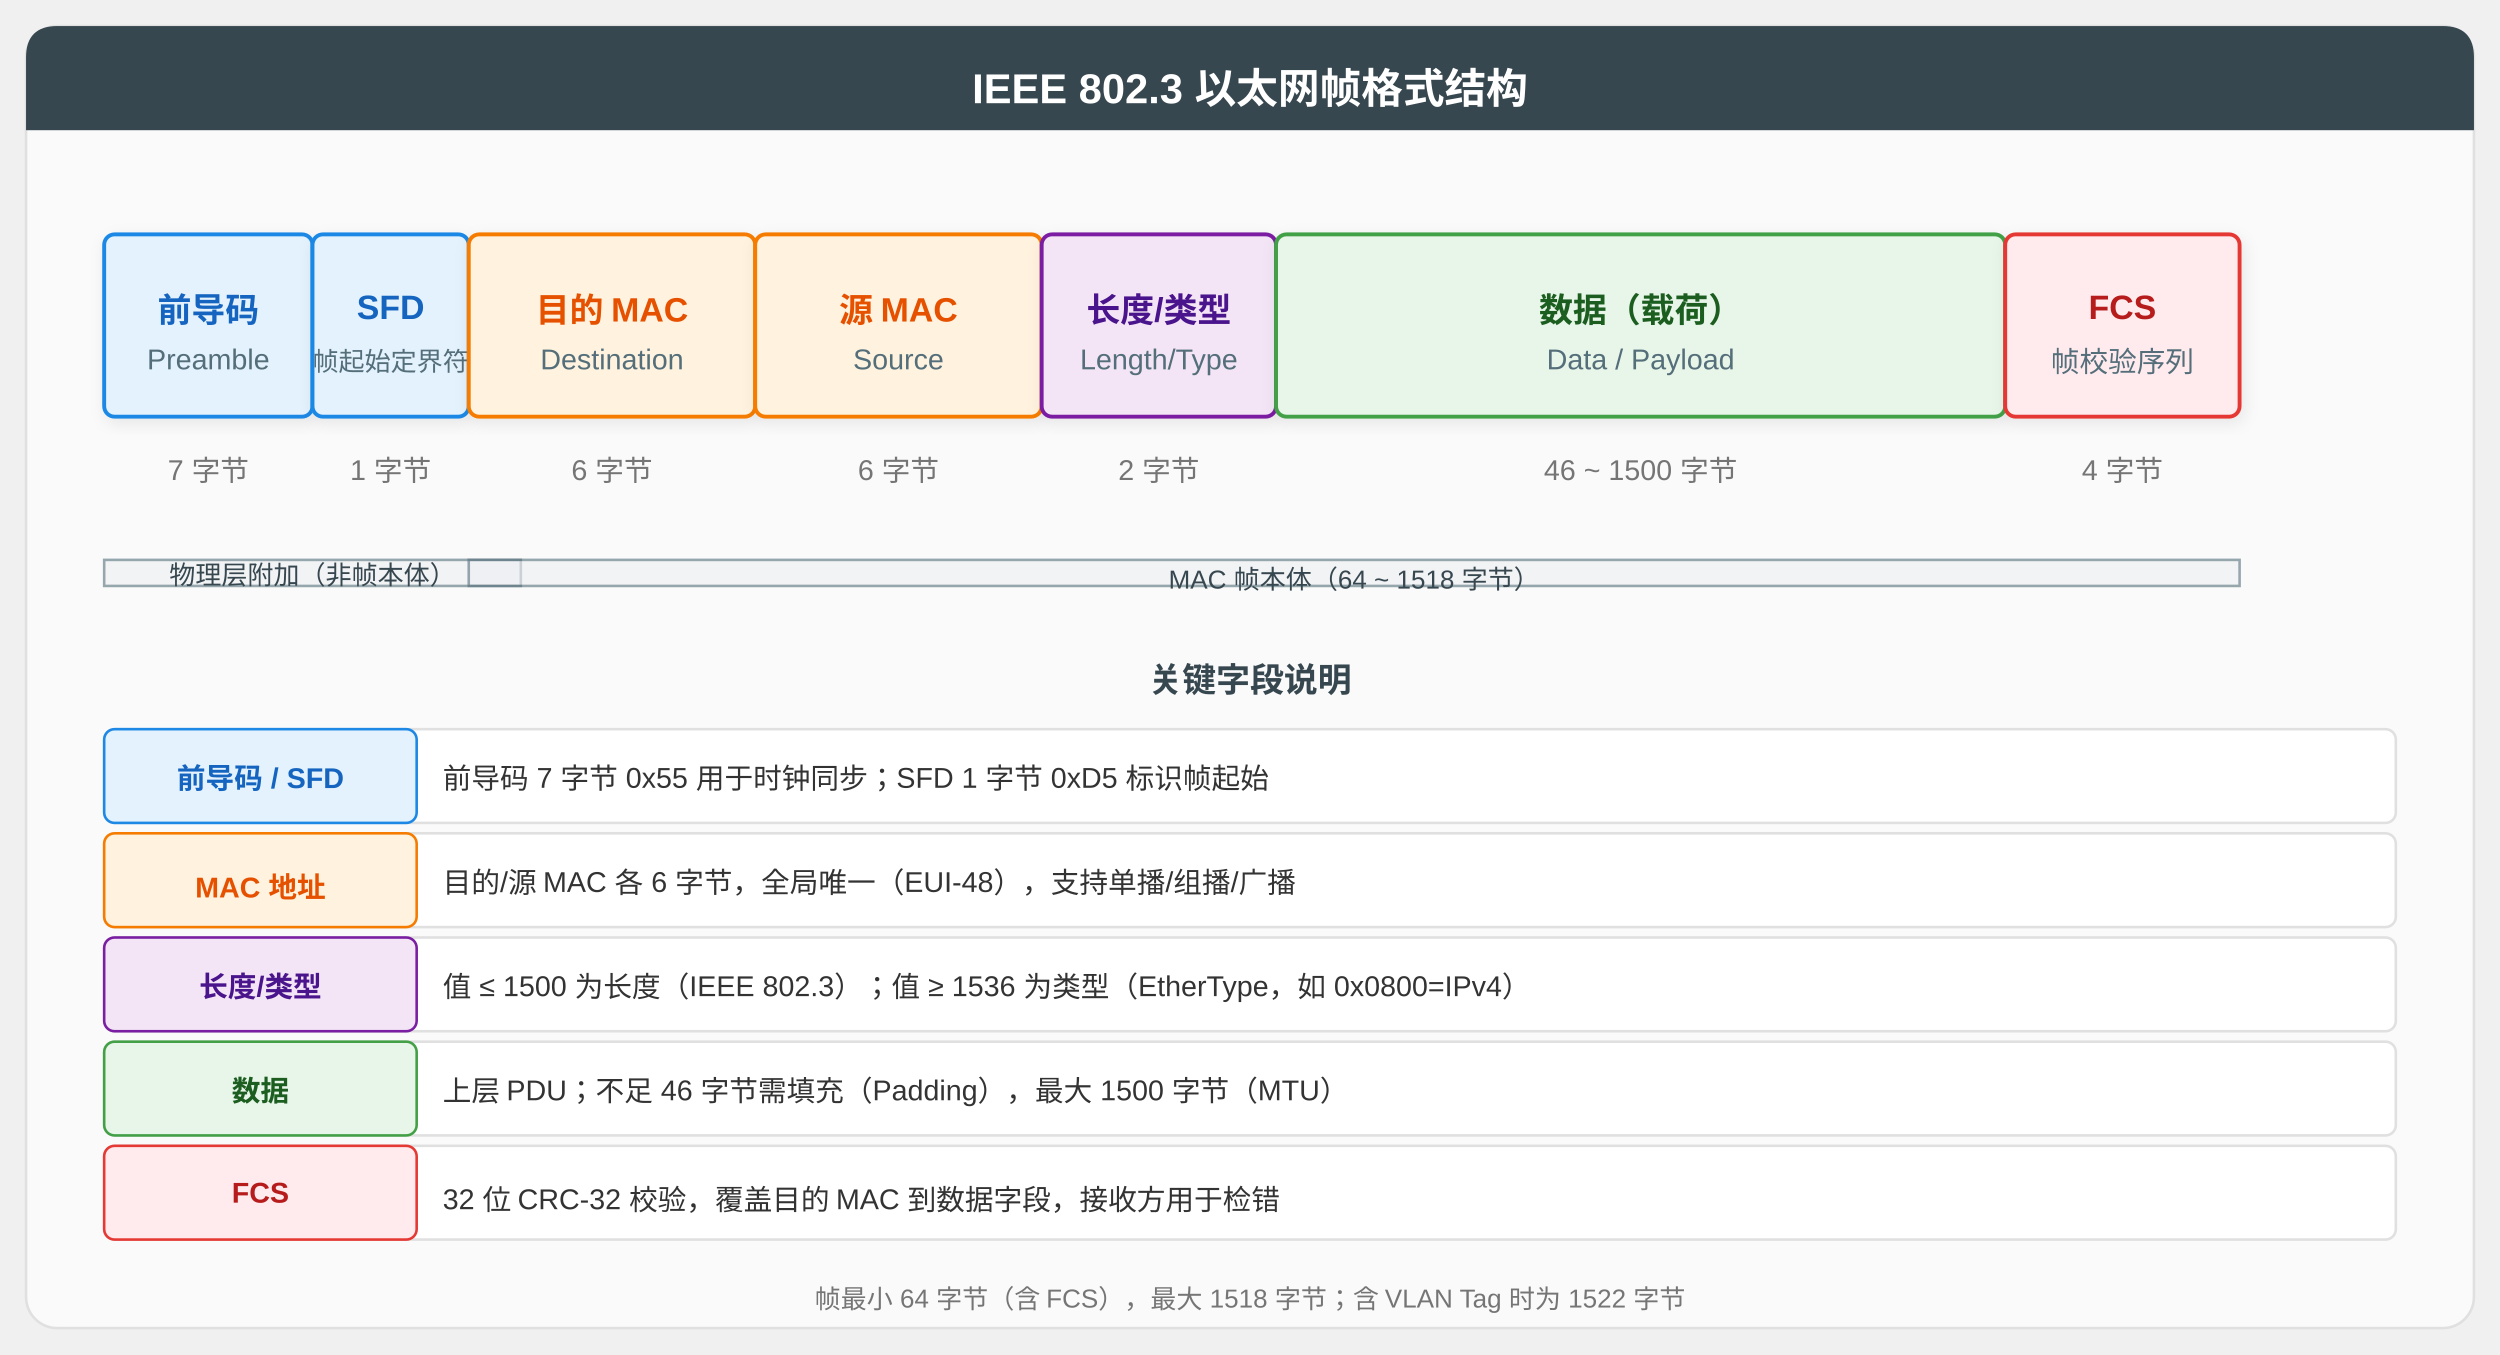
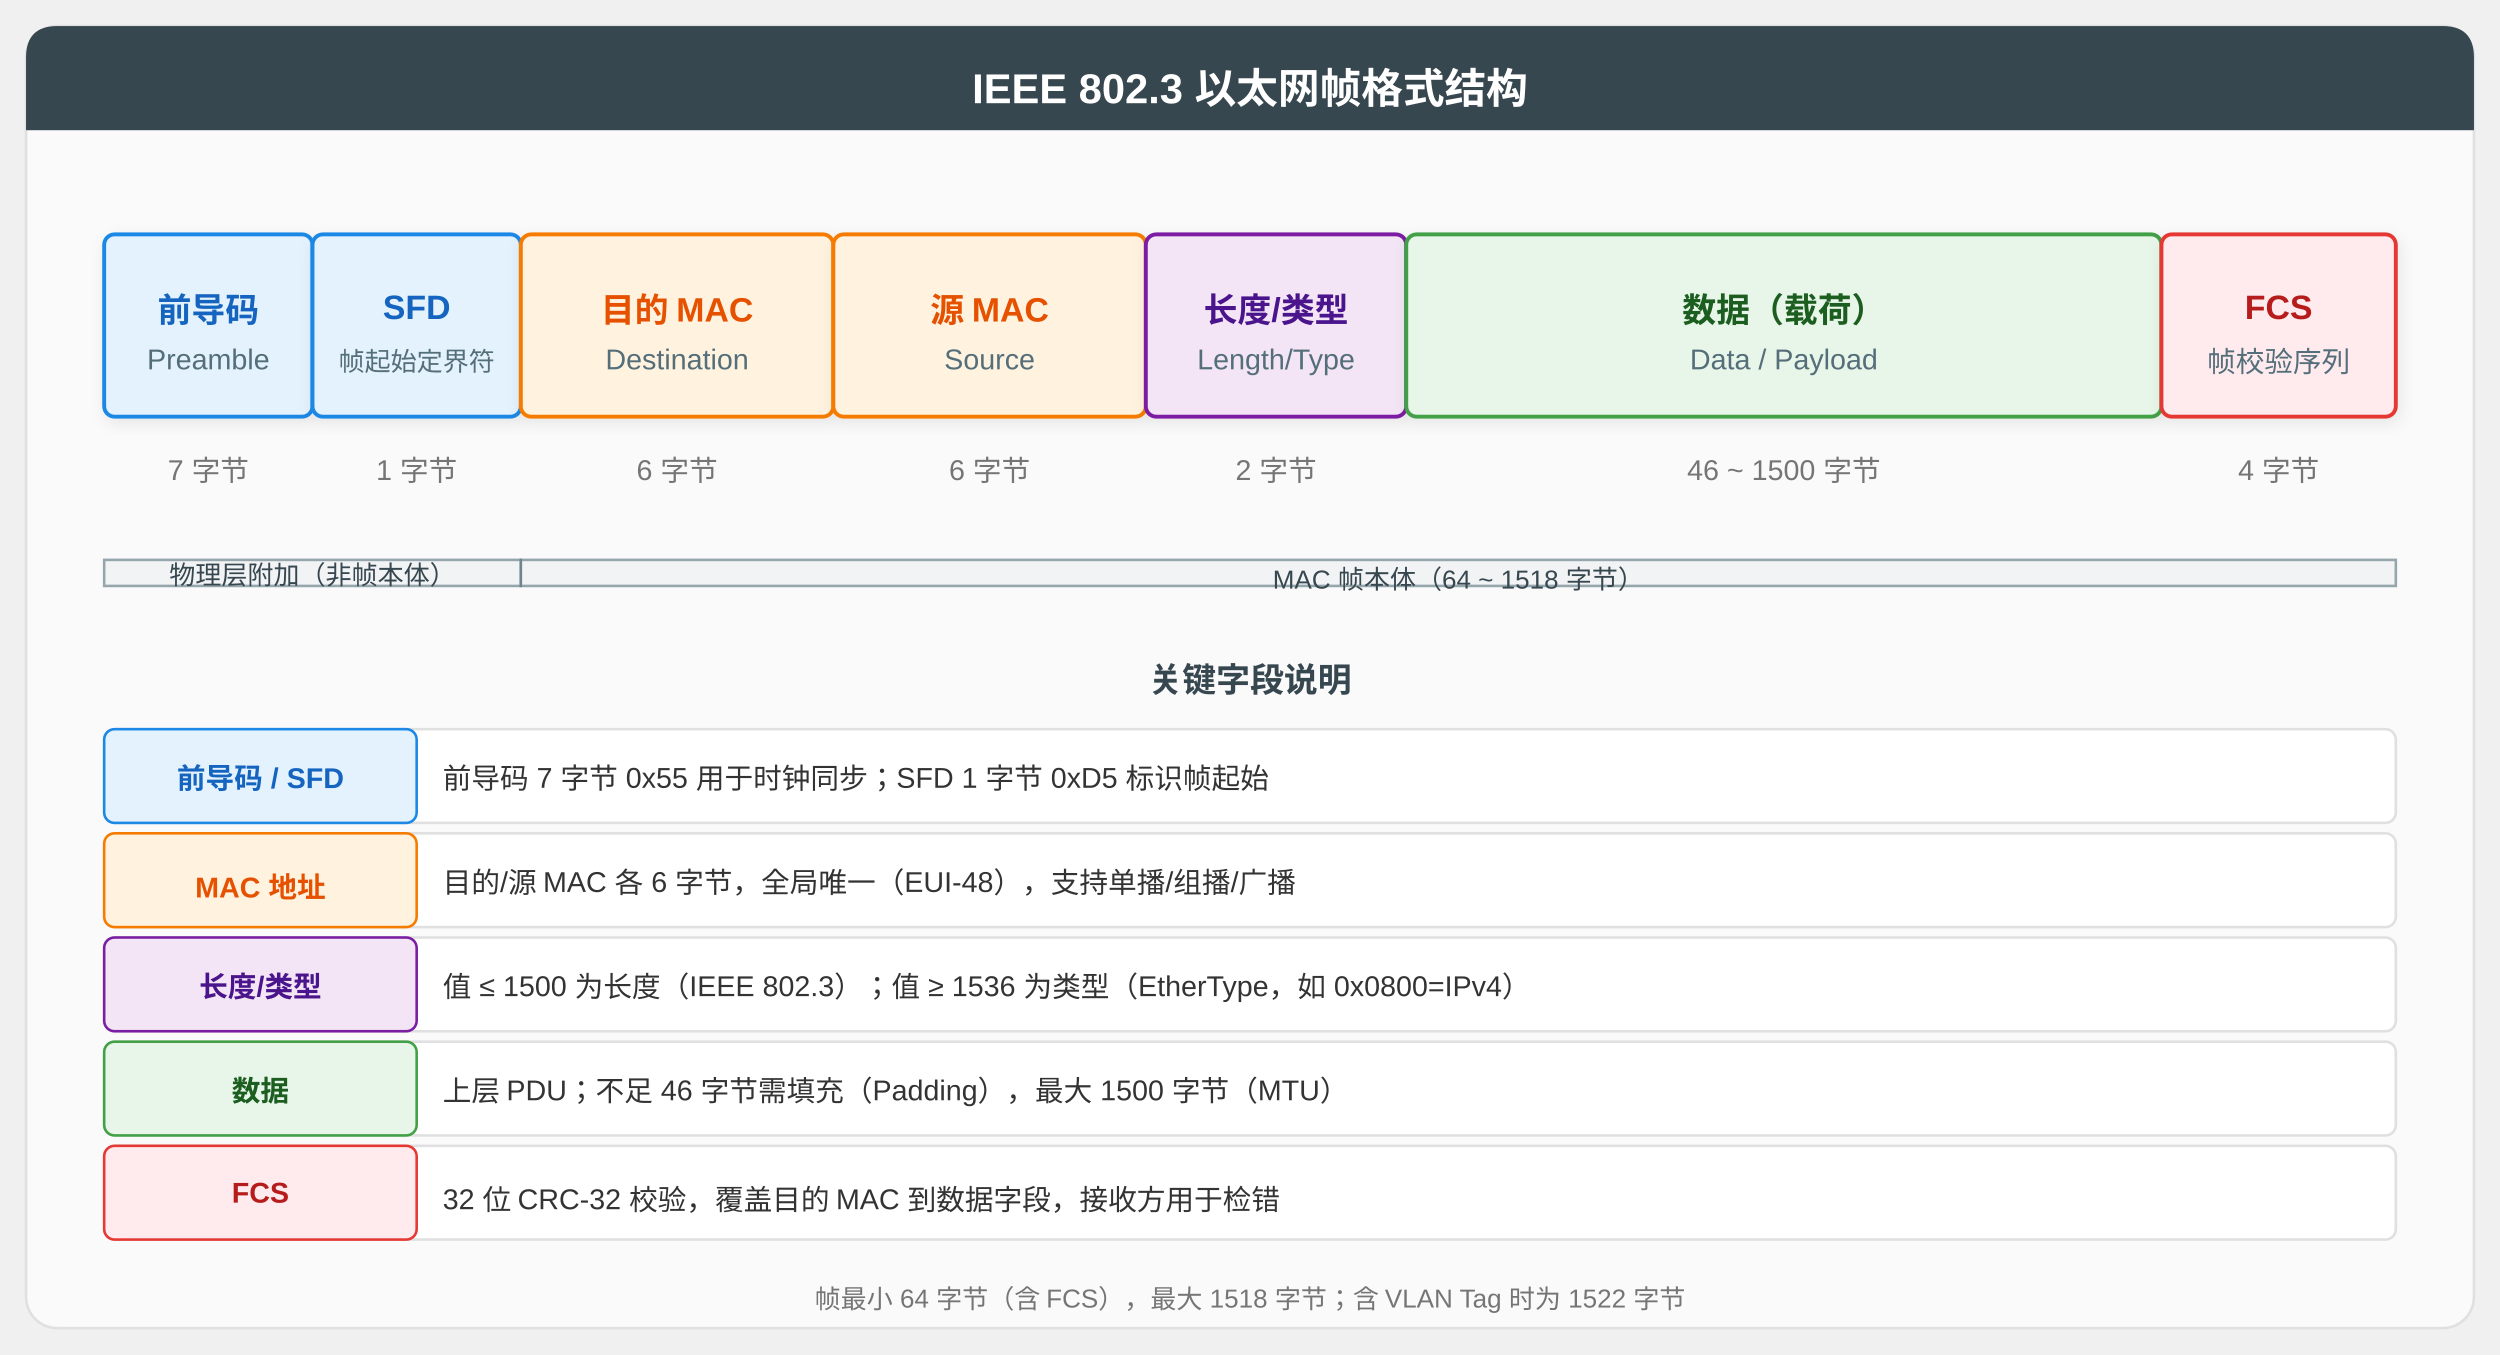
<svg xmlns="http://www.w3.org/2000/svg" viewBox="0 0 960 520" font-family="'Segoe UI',Arial,sans-serif">
  <defs>
    <filter id="s1">
      <feDropShadow dx="1" dy="2" flood-color="#000" flood-opacity="0.08" stdDeviation="3" />
    </filter>
    <marker id="ah" markerWidth="8" markerHeight="6" refX="8" refY="3" orient="auto">
      <path d="M0,0 L8,3 L0,6Z" fill="#90A4AE" />
    </marker>
  </defs>
  <rect x="10" y="10" width="940" height="500" rx="12" fill="#FAFAFA" stroke="#E0E0E0" stroke-width="1" />
  <path d="M10,22 Q10,10 22,10 H938 Q950,10 950,22 V50 H10 Z" fill="#37474F" />
  <text x="480" y="30" text-anchor="middle" dominant-baseline="central" font-size="16" font-weight="bold" fill="#FFFFFF">IEEE 802.3 以太网帧格式结构</text>
  <rect x="40" y="90" width="80" height="70" rx="4" fill="#E3F2FD" stroke="#1E88E5" stroke-width="1.5" filter="url(#s1)" />
  <text x="80" y="118" text-anchor="middle" dominant-baseline="central" font-size="13" font-weight="600" fill="#1565C0">前导码</text>
  <text x="80" y="138" text-anchor="middle" dominant-baseline="central" font-size="11" fill="#546E7A">Preamble</text>
  <text x="80" y="178" text-anchor="middle" dominant-baseline="central" font-size="11" fill="#757575">7 字节</text>
-   <rect x="120" y="90" width="60" height="70" rx="4" fill="#E3F2FD" stroke="#1E88E5" stroke-width="1.5" filter="url(#s1)" />
-   <text x="150" y="118" text-anchor="middle" dominant-baseline="central" font-size="13" font-weight="600" fill="#1565C0">SFD</text>
-   <text x="150" y="138" text-anchor="middle" dominant-baseline="central" font-size="10" fill="#546E7A">帧起始定界符</text>
-   <text x="150" y="178" text-anchor="middle" dominant-baseline="central" font-size="11" fill="#757575">1 字节</text>
-   <rect x="180" y="90" width="110" height="70" rx="4" fill="#FFF3E0" stroke="#F57C00" stroke-width="1.5" filter="url(#s1)" />
-   <text x="235" y="118" text-anchor="middle" dominant-baseline="central" font-size="13" font-weight="600" fill="#E65100">目的 MAC</text>
-   <text x="235" y="138" text-anchor="middle" dominant-baseline="central" font-size="11" fill="#546E7A">Destination</text>
-   <text x="235" y="178" text-anchor="middle" dominant-baseline="central" font-size="11" fill="#757575">6 字节</text>
-   <rect x="290" y="90" width="110" height="70" rx="4" fill="#FFF3E0" stroke="#F57C00" stroke-width="1.5" filter="url(#s1)" />
-   <text x="345" y="118" text-anchor="middle" dominant-baseline="central" font-size="13" font-weight="600" fill="#E65100">源 MAC</text>
-   <text x="345" y="138" text-anchor="middle" dominant-baseline="central" font-size="11" fill="#546E7A">Source</text>
-   <text x="345" y="178" text-anchor="middle" dominant-baseline="central" font-size="11" fill="#757575">6 字节</text>
-   <rect x="400" y="90" width="90" height="70" rx="4" fill="#F3E5F5" stroke="#7B1FA2" stroke-width="1.5" filter="url(#s1)" />
-   <text x="445" y="118" text-anchor="middle" dominant-baseline="central" font-size="13" font-weight="600" fill="#4A148C">长度/类型</text>
-   <text x="445" y="138" text-anchor="middle" dominant-baseline="central" font-size="11" fill="#546E7A">Length/Type</text>
-   <text x="445" y="178" text-anchor="middle" dominant-baseline="central" font-size="11" fill="#757575">2 字节</text>
-   <rect x="490" y="90" width="280" height="70" rx="4" fill="#E8F5E9" stroke="#43A047" stroke-width="1.5" filter="url(#s1)" />
-   <text x="630" y="118" text-anchor="middle" dominant-baseline="central" font-size="13" font-weight="600" fill="#1B5E20">数据（载荷）</text>
-   <text x="630" y="138" text-anchor="middle" dominant-baseline="central" font-size="11" fill="#546E7A">Data / Payload</text>
-   <text x="630" y="178" text-anchor="middle" dominant-baseline="central" font-size="11" fill="#757575">46 ~ 1500 字节</text>
-   <rect x="770" y="90" width="90" height="70" rx="4" fill="#FFEBEE" stroke="#E53935" stroke-width="1.5" filter="url(#s1)" />
-   <text x="815" y="118" text-anchor="middle" dominant-baseline="central" font-size="13" font-weight="600" fill="#B71C1C">FCS</text>
-   <text x="815" y="138" text-anchor="middle" dominant-baseline="central" font-size="11" fill="#546E7A">帧校验序列</text>
-   <text x="815" y="178" text-anchor="middle" dominant-baseline="central" font-size="11" fill="#757575">4 字节</text>
+   <rect x="120" y="90" width="80" height="70" rx="4" fill="#E3F2FD" stroke="#1E88E5" stroke-width="1.5" filter="url(#s1)" />
+   <text x="160" y="118" text-anchor="middle" dominant-baseline="central" font-size="13" font-weight="600" fill="#1565C0">SFD</text>
+   <text x="160" y="138" text-anchor="middle" dominant-baseline="central" font-size="10" fill="#546E7A">帧起始定界符</text>
+   <text x="160" y="178" text-anchor="middle" dominant-baseline="central" font-size="11" fill="#757575">1 字节</text>
+   <rect x="200" y="90" width="120" height="70" rx="4" fill="#FFF3E0" stroke="#F57C00" stroke-width="1.5" filter="url(#s1)" />
+   <text x="260" y="118" text-anchor="middle" dominant-baseline="central" font-size="13" font-weight="600" fill="#E65100">目的 MAC</text>
+   <text x="260" y="138" text-anchor="middle" dominant-baseline="central" font-size="11" fill="#546E7A">Destination</text>
+   <text x="260" y="178" text-anchor="middle" dominant-baseline="central" font-size="11" fill="#757575">6 字节</text>
+   <rect x="320" y="90" width="120" height="70" rx="4" fill="#FFF3E0" stroke="#F57C00" stroke-width="1.5" filter="url(#s1)" />
+   <text x="380" y="118" text-anchor="middle" dominant-baseline="central" font-size="13" font-weight="600" fill="#E65100">源 MAC</text>
+   <text x="380" y="138" text-anchor="middle" dominant-baseline="central" font-size="11" fill="#546E7A">Source</text>
+   <text x="380" y="178" text-anchor="middle" dominant-baseline="central" font-size="11" fill="#757575">6 字节</text>
+   <rect x="440" y="90" width="100" height="70" rx="4" fill="#F3E5F5" stroke="#7B1FA2" stroke-width="1.5" filter="url(#s1)" />
+   <text x="490" y="118" text-anchor="middle" dominant-baseline="central" font-size="13" font-weight="600" fill="#4A148C">长度/类型</text>
+   <text x="490" y="138" text-anchor="middle" dominant-baseline="central" font-size="11" fill="#546E7A">Length/Type</text>
+   <text x="490" y="178" text-anchor="middle" dominant-baseline="central" font-size="11" fill="#757575">2 字节</text>
+   <rect x="540" y="90" width="290" height="70" rx="4" fill="#E8F5E9" stroke="#43A047" stroke-width="1.5" filter="url(#s1)" />
+   <text x="685" y="118" text-anchor="middle" dominant-baseline="central" font-size="13" font-weight="600" fill="#1B5E20">数据（载荷）</text>
+   <text x="685" y="138" text-anchor="middle" dominant-baseline="central" font-size="11" fill="#546E7A">Data / Payload</text>
+   <text x="685" y="178" text-anchor="middle" dominant-baseline="central" font-size="11" fill="#757575">46 ~ 1500 字节</text>
+   <rect x="830" y="90" width="90" height="70" rx="4" fill="#FFEBEE" stroke="#E53935" stroke-width="1.5" filter="url(#s1)" />
+   <text x="875" y="118" text-anchor="middle" dominant-baseline="central" font-size="13" font-weight="600" fill="#B71C1C">FCS</text>
+   <text x="875" y="138" text-anchor="middle" dominant-baseline="central" font-size="11" fill="#546E7A">帧校验序列</text>
+   <text x="875" y="178" text-anchor="middle" dominant-baseline="central" font-size="11" fill="#757575">4 字节</text>
  <path d="M40,215 H200 V225 H40 Z" fill="#ECEFF1" stroke="#546E7A" stroke-width="1" opacity="0.6" />
  <text x="120" y="220" text-anchor="middle" dominant-baseline="central" font-size="10" fill="#37474F">物理层附加（非帧本体）</text>
-   <path d="M180,215 H860 V225 H180 Z" fill="#ECEFF1" stroke="#546E7A" stroke-width="1" opacity="0.6" />
-   <text x="520" y="220" text-anchor="middle" dominant-baseline="central" font-size="10" fill="#37474F">MAC 帧本体（64 ~ 1518 字节）</text>
+   <path d="M200,215 H920 V225 H200 Z" fill="#ECEFF1" stroke="#546E7A" stroke-width="1" opacity="0.6" />
+   <text x="560" y="220" text-anchor="middle" dominant-baseline="central" font-size="10" fill="#37474F">MAC 帧本体（64 ~ 1518 字节）</text>
  <text x="480" y="260" text-anchor="middle" dominant-baseline="central" font-size="13" font-weight="600" fill="#37474F">关键字段说明</text>
  <rect x="40" y="280" width="880" height="36" rx="4" fill="#FFFFFF" stroke="#E0E0E0" stroke-width="1" />
  <rect x="40" y="280" width="120" height="36" rx="4" fill="#E3F2FD" stroke="#1E88E5" stroke-width="1" />
  <text x="100" y="298" text-anchor="middle" dominant-baseline="central" font-size="11" font-weight="600" fill="#1565C0">前导码 / SFD</text>
  <text x="170" y="298" text-anchor="start" dominant-baseline="central" font-size="11" fill="#333">前导码 7 字节 0x55 用于时钟同步；SFD 1 字节 0xD5 标识帧起始</text>
  <rect x="40" y="320" width="880" height="36" rx="4" fill="#FFFFFF" stroke="#E0E0E0" stroke-width="1" />
  <rect x="40" y="320" width="120" height="36" rx="4" fill="#FFF3E0" stroke="#F57C00" stroke-width="1" />
  <text x="100" y="338" text-anchor="middle" dominant-baseline="central" font-size="11" font-weight="600" fill="#E65100">MAC 地址</text>
  <text x="170" y="338" text-anchor="start" dominant-baseline="central" font-size="11" fill="#333">目的/源 MAC 各 6 字节，全局唯一（EUI-48），支持单播/组播/广播</text>
  <rect x="40" y="360" width="880" height="36" rx="4" fill="#FFFFFF" stroke="#E0E0E0" stroke-width="1" />
  <rect x="40" y="360" width="120" height="36" rx="4" fill="#F3E5F5" stroke="#7B1FA2" stroke-width="1" />
  <text x="100" y="378" text-anchor="middle" dominant-baseline="central" font-size="11" font-weight="600" fill="#4A148C">长度/类型</text>
  <text x="170" y="378" text-anchor="start" dominant-baseline="central" font-size="11" fill="#333">值 ≤ 1500 为长度（IEEE 802.3）；值 ≥ 1536 为类型（EtherType，如 0x0800=IPv4）</text>
  <rect x="40" y="400" width="880" height="36" rx="4" fill="#FFFFFF" stroke="#E0E0E0" stroke-width="1" />
  <rect x="40" y="400" width="120" height="36" rx="4" fill="#E8F5E9" stroke="#43A047" stroke-width="1" />
  <text x="100" y="418" text-anchor="middle" dominant-baseline="central" font-size="11" font-weight="600" fill="#1B5E20">数据</text>
  <text x="170" y="418" text-anchor="start" dominant-baseline="central" font-size="11" fill="#333">上层 PDU；不足 46 字节需填充（Padding），最大 1500 字节（MTU）</text>
  <rect x="40" y="440" width="880" height="36" rx="4" fill="#FFFFFF" stroke="#E0E0E0" stroke-width="1" />
  <rect x="40" y="440" width="120" height="36" rx="4" fill="#FFEBEE" stroke="#E53935" stroke-width="1" />
  <text x="100" y="458" text-anchor="middle" dominant-baseline="central" font-size="11" font-weight="600" fill="#B71C1C">FCS</text>
  <text x="170" y="458" text-anchor="start" dominant-baseline="central" font-size="11" fill="#333">32 位 CRC-32 校验，覆盖目的 MAC 到数据字段，接收方用于检错</text>
  <text x="480" y="498" text-anchor="middle" dominant-baseline="central" font-size="10" fill="#757575">帧最小 64 字节（含 FCS），最大 1518 字节；含 VLAN Tag 时为 1522 字节</text>
</svg>
